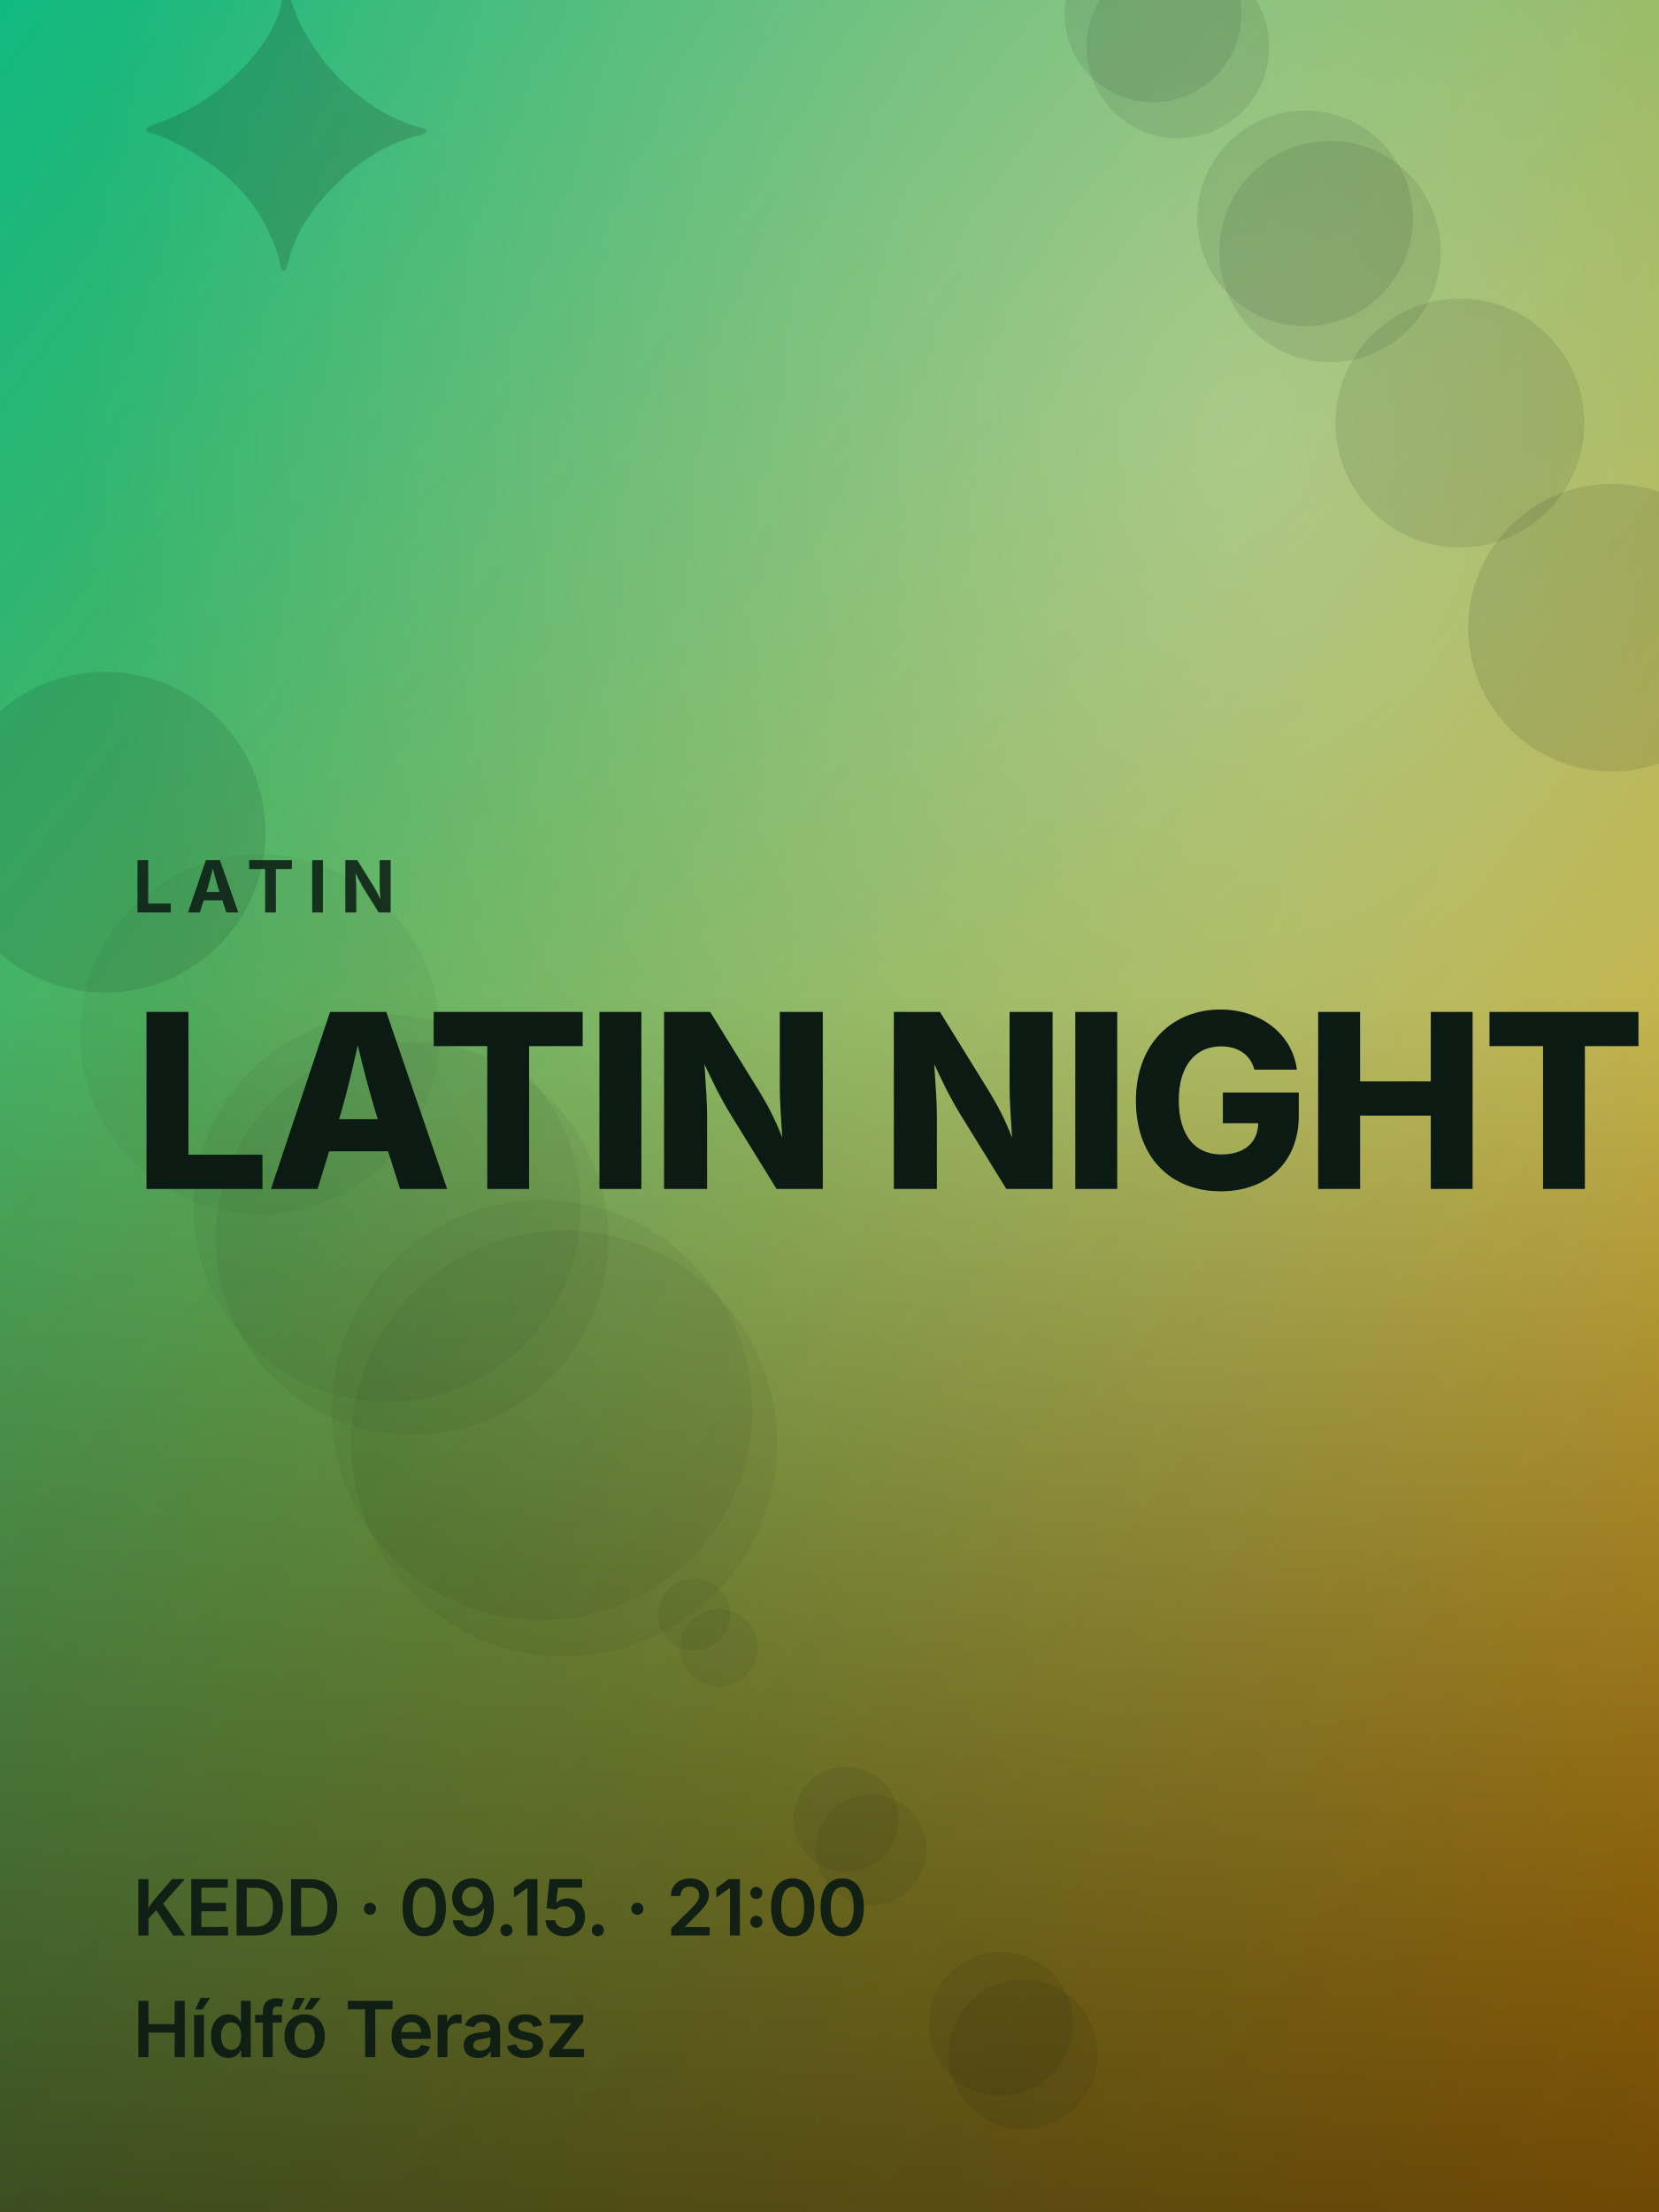
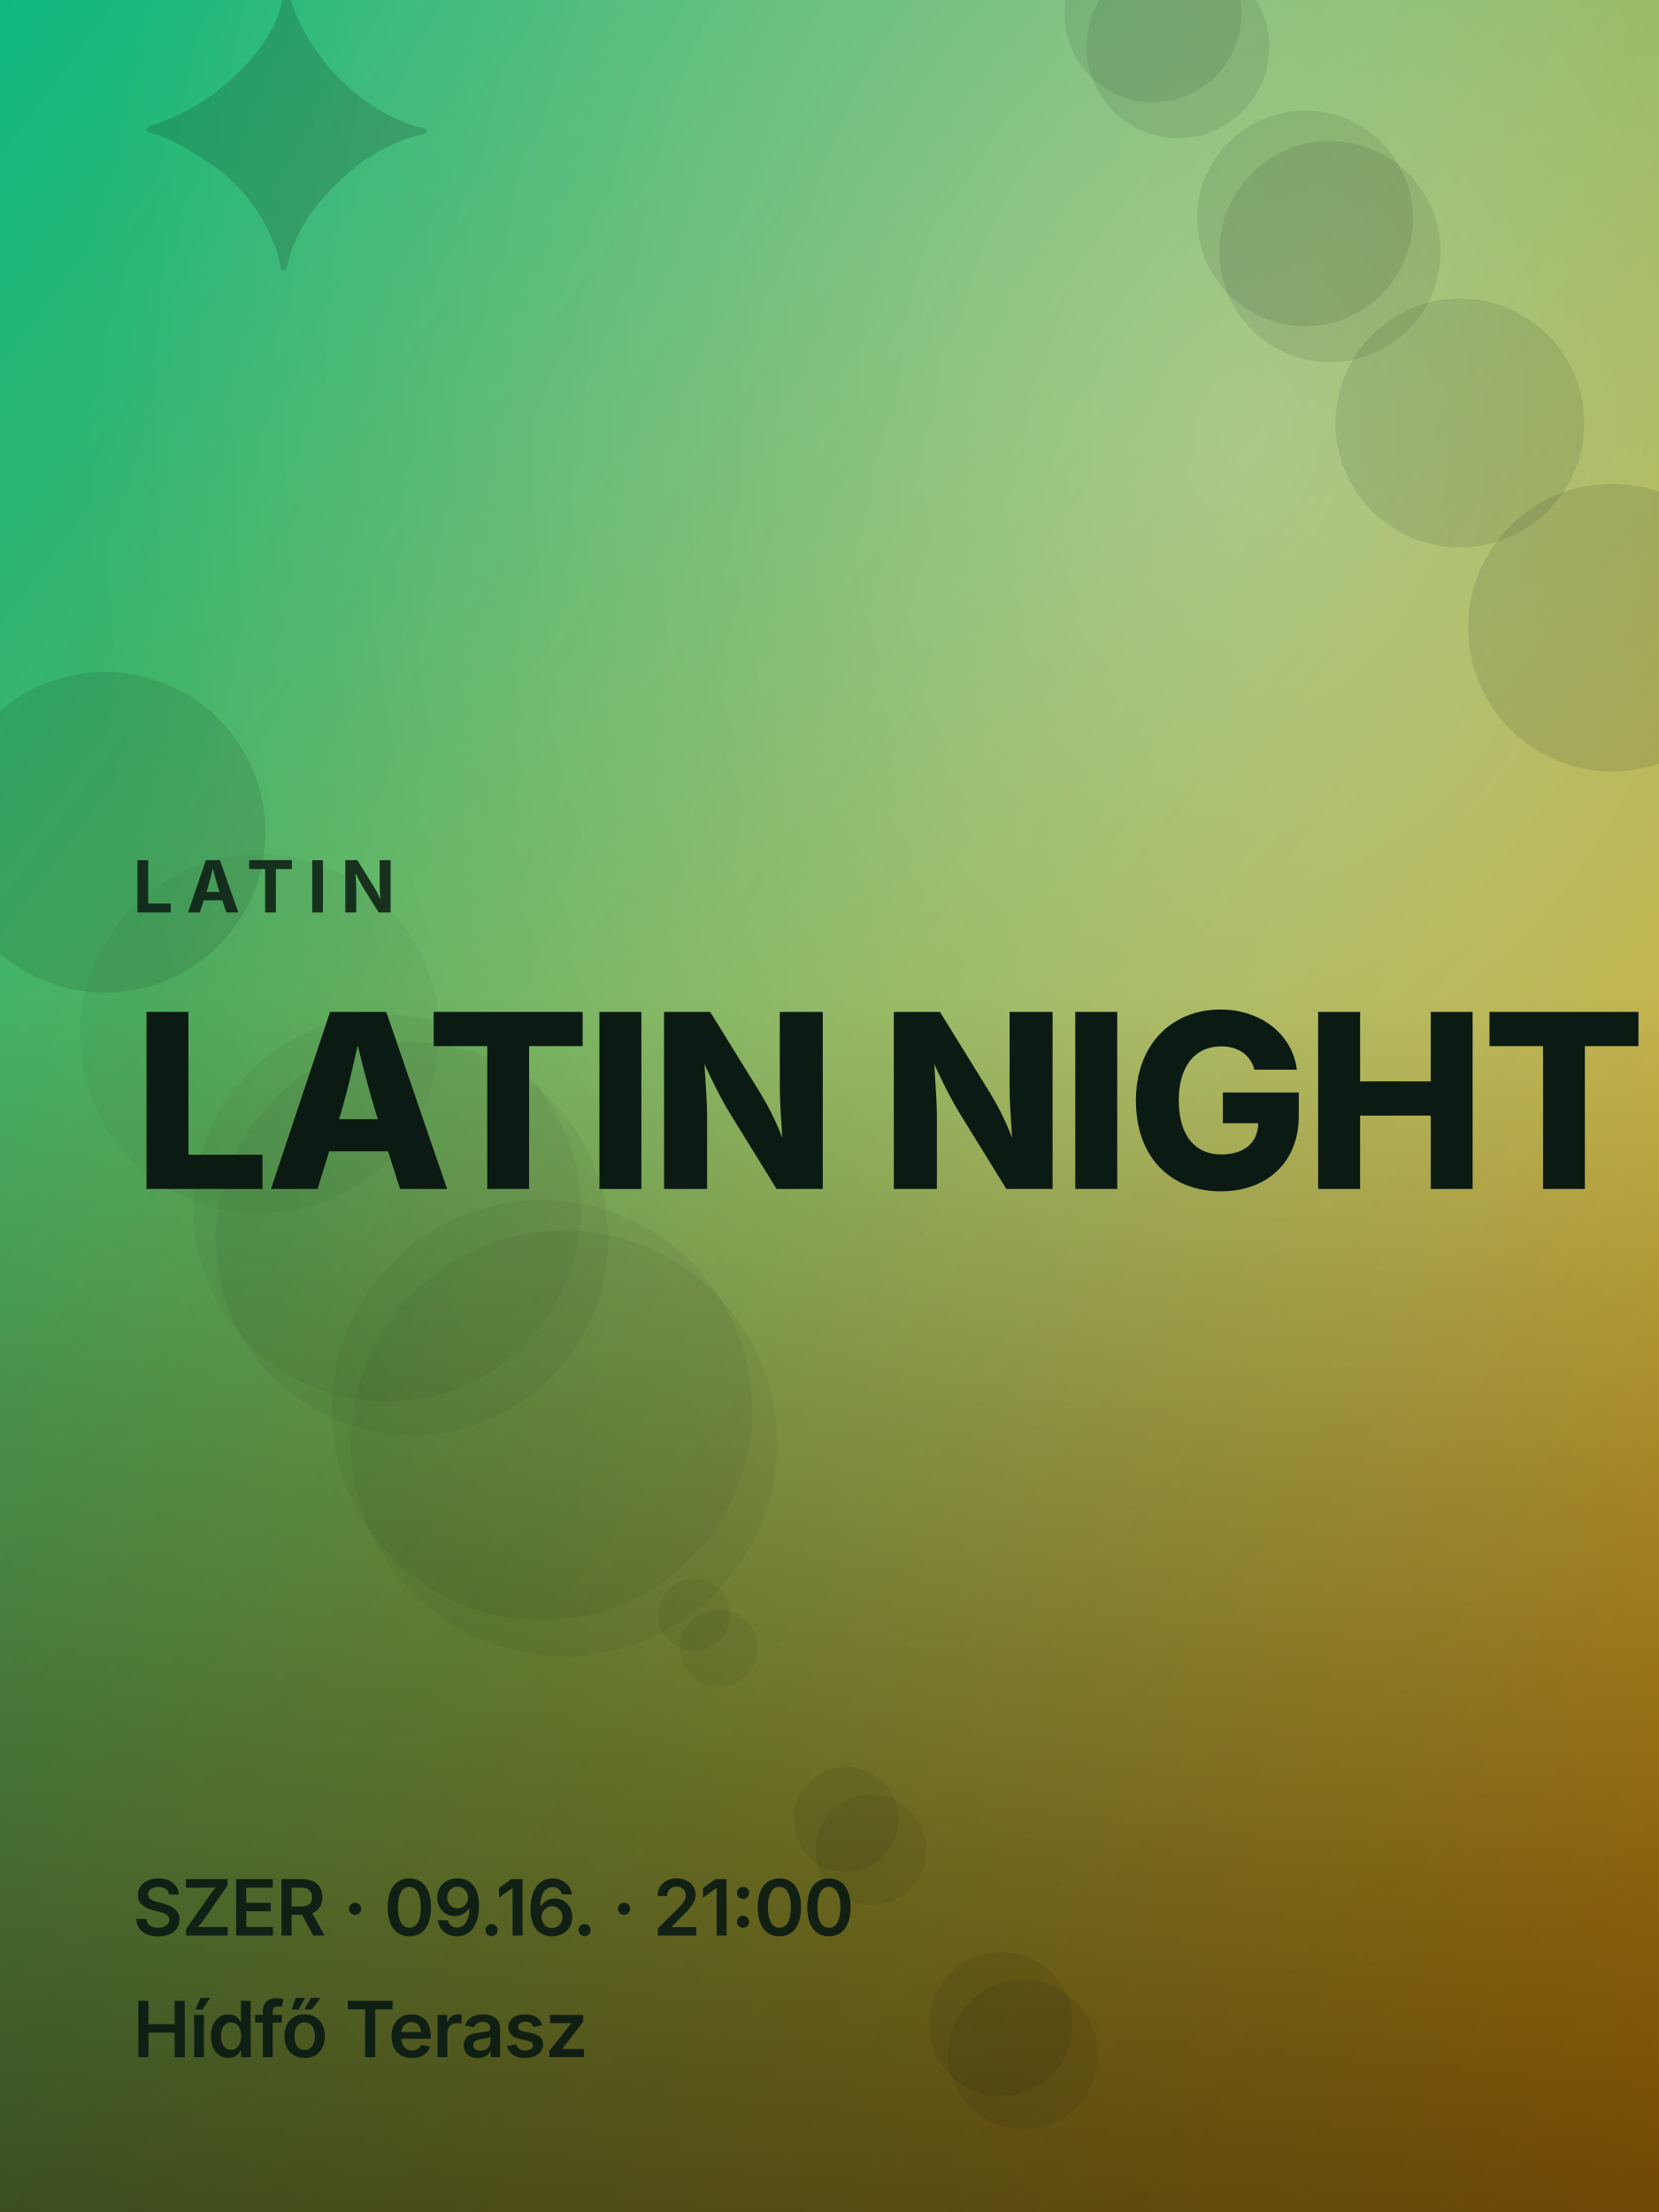
<svg xmlns="http://www.w3.org/2000/svg" viewBox="0 0 600 800" width="600" height="800" role="img" aria-label="Latin Night">
  <defs>
    <linearGradient id="bg" x1="0" y1="0" x2="1" y2="1">
      <stop offset="0" stop-color="#10b981" />
      <stop offset="1" stop-color="#f59e0b" />
    </linearGradient>
    <radialGradient id="glow" cx="0.75" cy="0.2" r="0.7">
      <stop offset="0" stop-color="#ffffff" stop-opacity="0.35" />
      <stop offset="1" stop-color="#ffffff" stop-opacity="0" />
    </radialGradient>
    <linearGradient id="shade" x1="0" y1="0" x2="0" y2="1">
      <stop offset="0.45" stop-color="#000" stop-opacity="0" />
      <stop offset="1" stop-color="#000" stop-opacity="0.55" />
    </linearGradient>
  </defs>
  <rect width="600" height="800" fill="url(#bg)" />
  <rect width="600" height="800" fill="url(#glow)" />
  <circle cx="481" cy="91" r="40" fill="#0b1a12" opacity="0.099" />
  <circle cx="426" cy="17" r="33" fill="#0b1a12" opacity="0.092" />
  <circle cx="370" cy="743" r="27" fill="#0b1a12" opacity="0.084" />
  <circle cx="315" cy="669" r="20" fill="#0b1a12" opacity="0.077" />
  <circle cx="260" cy="596" r="14" fill="#0b1a12" opacity="0.069" />
  <circle cx="204" cy="522" r="77" fill="#0b1a12" opacity="0.062" />
  <circle cx="149" cy="448" r="71" fill="#0b1a12" opacity="0.055" />
  <circle cx="94" cy="374" r="65" fill="#0b1a12" opacity="0.047" />
  <circle cx="38" cy="301" r="58" fill="#0b1a12" opacity="0.120" />
  <circle cx="583" cy="227" r="52" fill="#0b1a12" opacity="0.113" />
  <circle cx="528" cy="153" r="45" fill="#0b1a12" opacity="0.105" />
  <circle cx="472" cy="79" r="39" fill="#0b1a12" opacity="0.098" />
  <circle cx="417" cy="5" r="32" fill="#0b1a12" opacity="0.090" />
  <circle cx="362" cy="732" r="26" fill="#0b1a12" opacity="0.083" />
  <circle cx="306" cy="658" r="19" fill="#0b1a12" opacity="0.076" />
  <circle cx="251" cy="584" r="13" fill="#0b1a12" opacity="0.068" />
  <circle cx="196" cy="510" r="76" fill="#0b1a12" opacity="0.061" />
  <circle cx="140" cy="437" r="70" fill="#0b1a12" opacity="0.054" />
  <text x="48" y="96" font-size="140" fill="#0b1a12" opacity="0.18" font-weight="900">✦</text>
  <rect width="600" height="800" fill="url(#shade)" />
  <g fill="#0b1a12" font-family="Inter, 'Segoe UI', system-ui, sans-serif" style="letter-spacing:-0.02em">
    <text x="48" y="330" font-size="26" font-weight="700" opacity="0.85" style="letter-spacing:0.18em">LATIN</text>
    <text x="48" y="430" font-size="88" font-weight="800">LATIN NIGHT</text>
-     <text x="48" y="700" font-size="28" font-weight="600" opacity="0.92">KEDD · 09.15. · 21:00</text>
+     <text x="48" y="700" font-size="28" font-weight="600" opacity="0.92">SZER · 09.16. · 21:00</text>
    <text x="48" y="744" font-size="28" font-weight="600" opacity="0.92">Hídfő Terasz</text>
  </g>
</svg>
